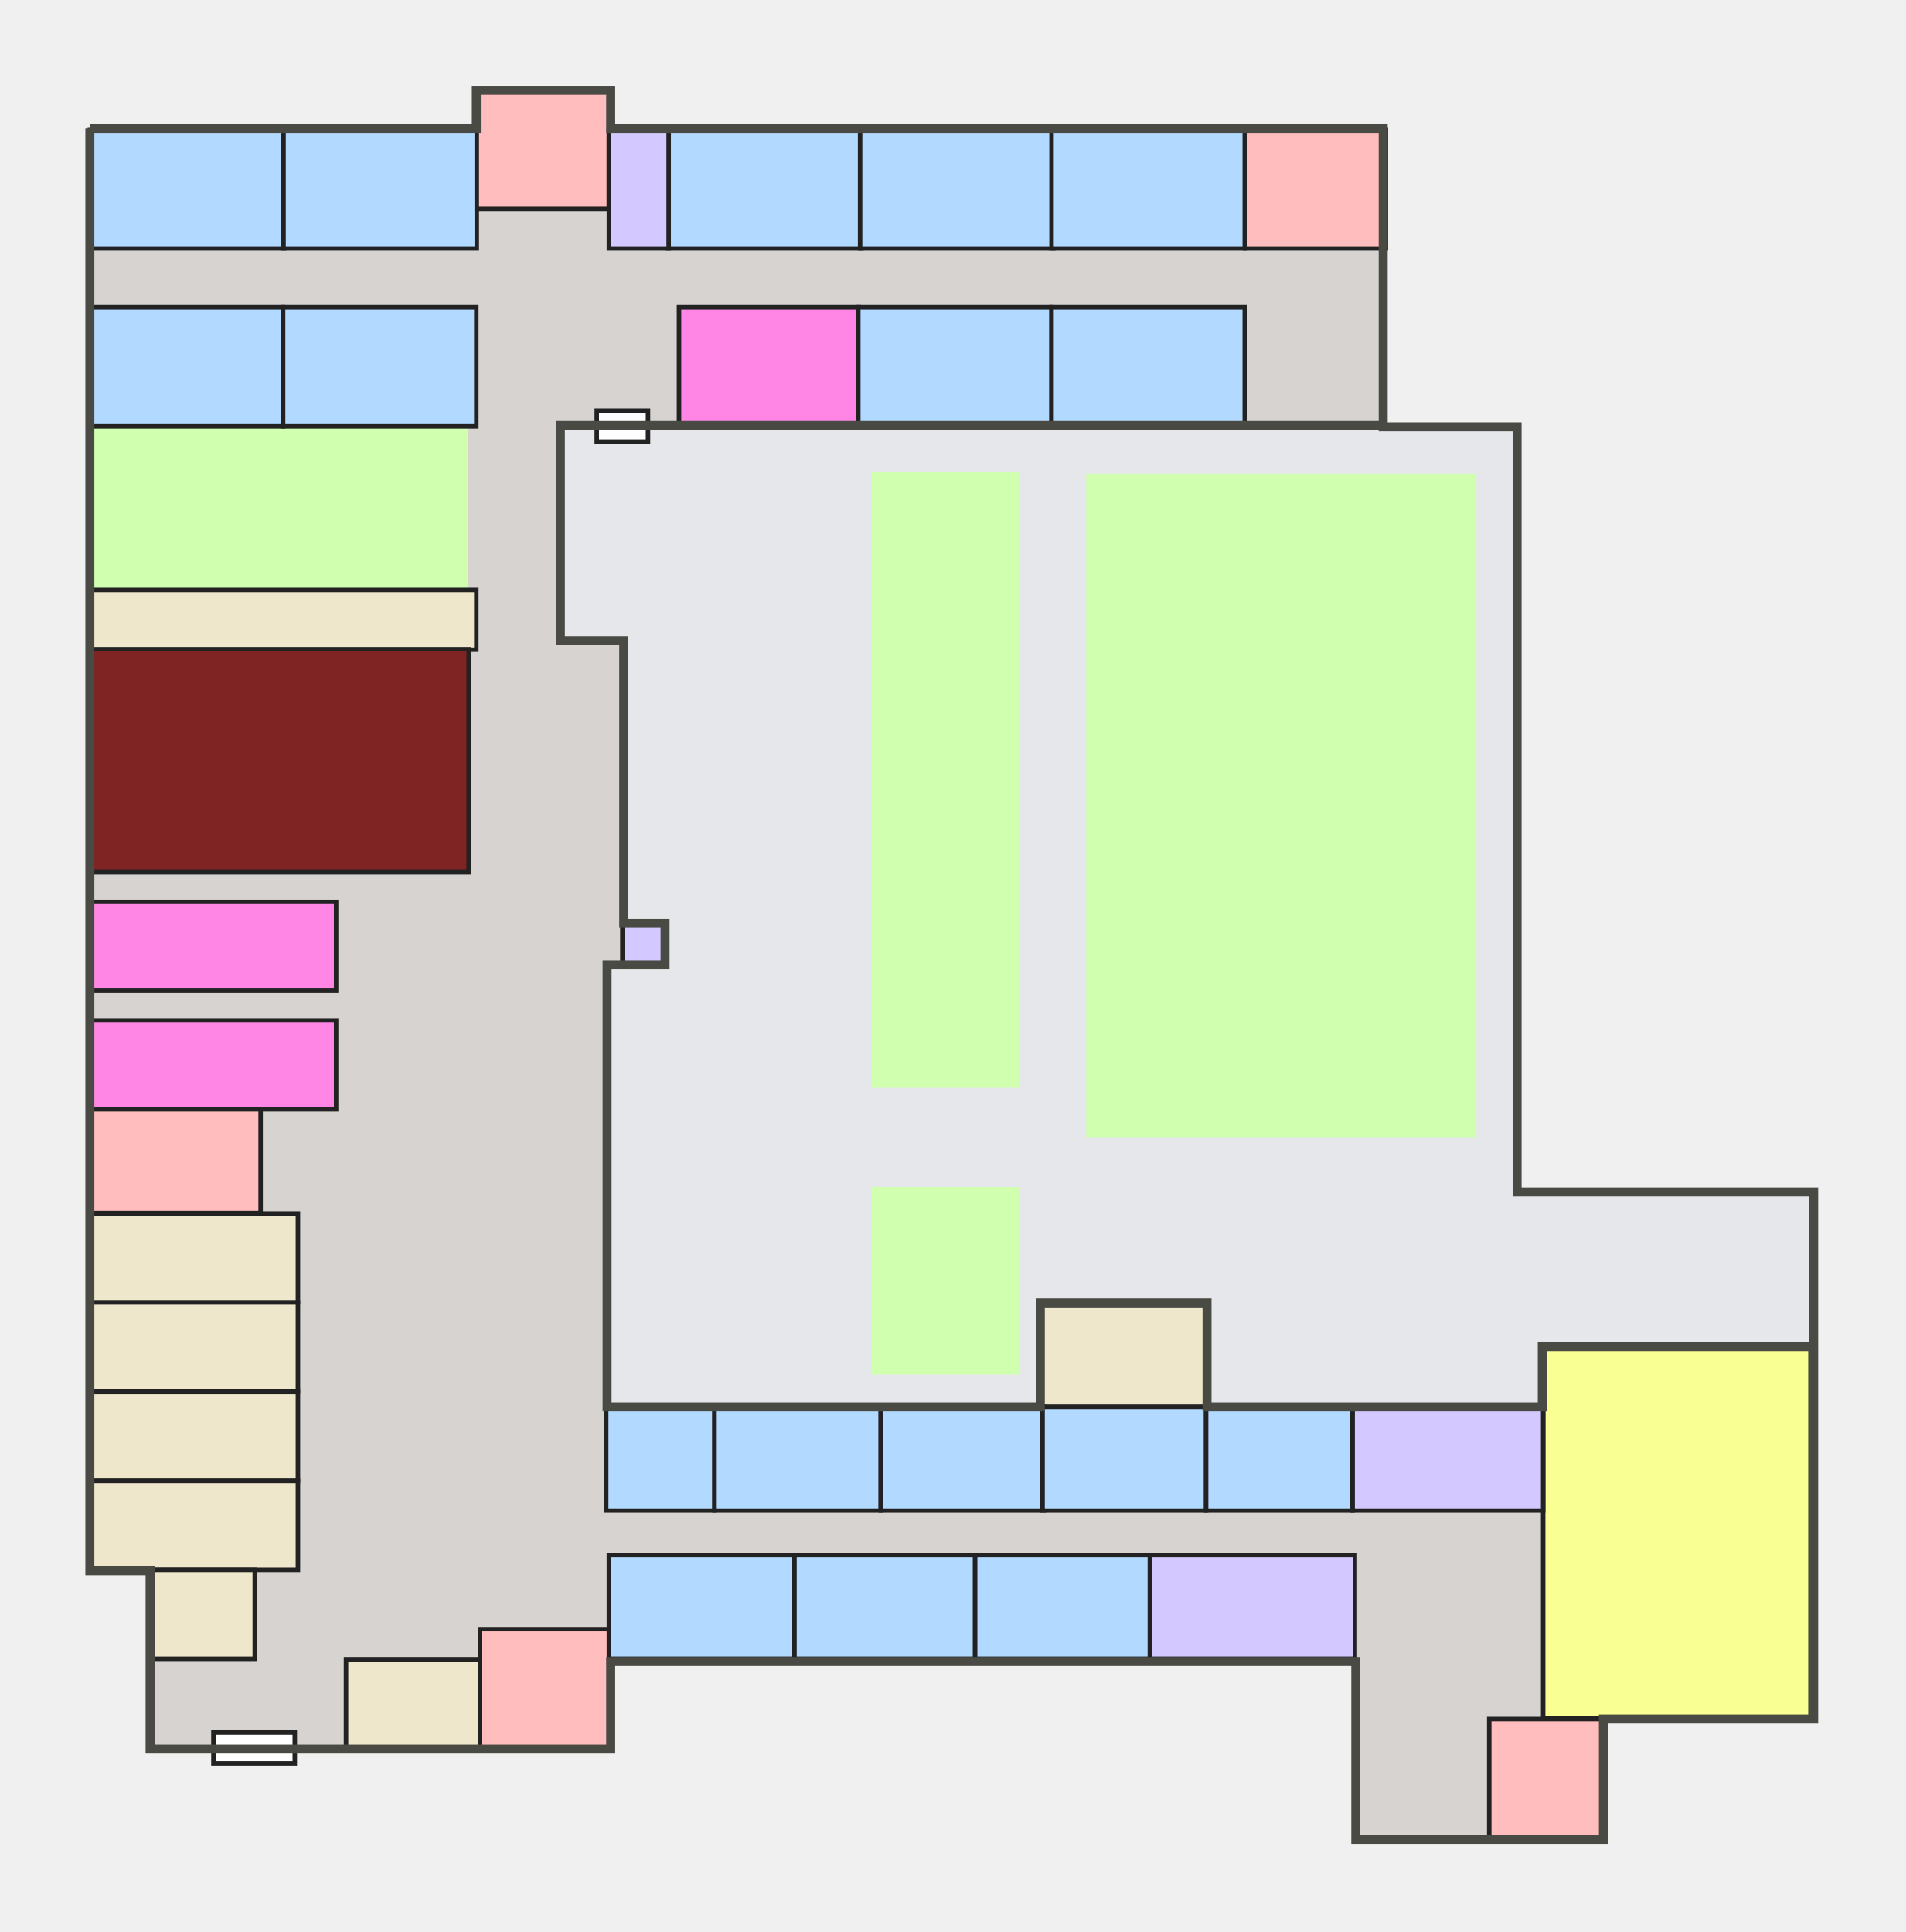
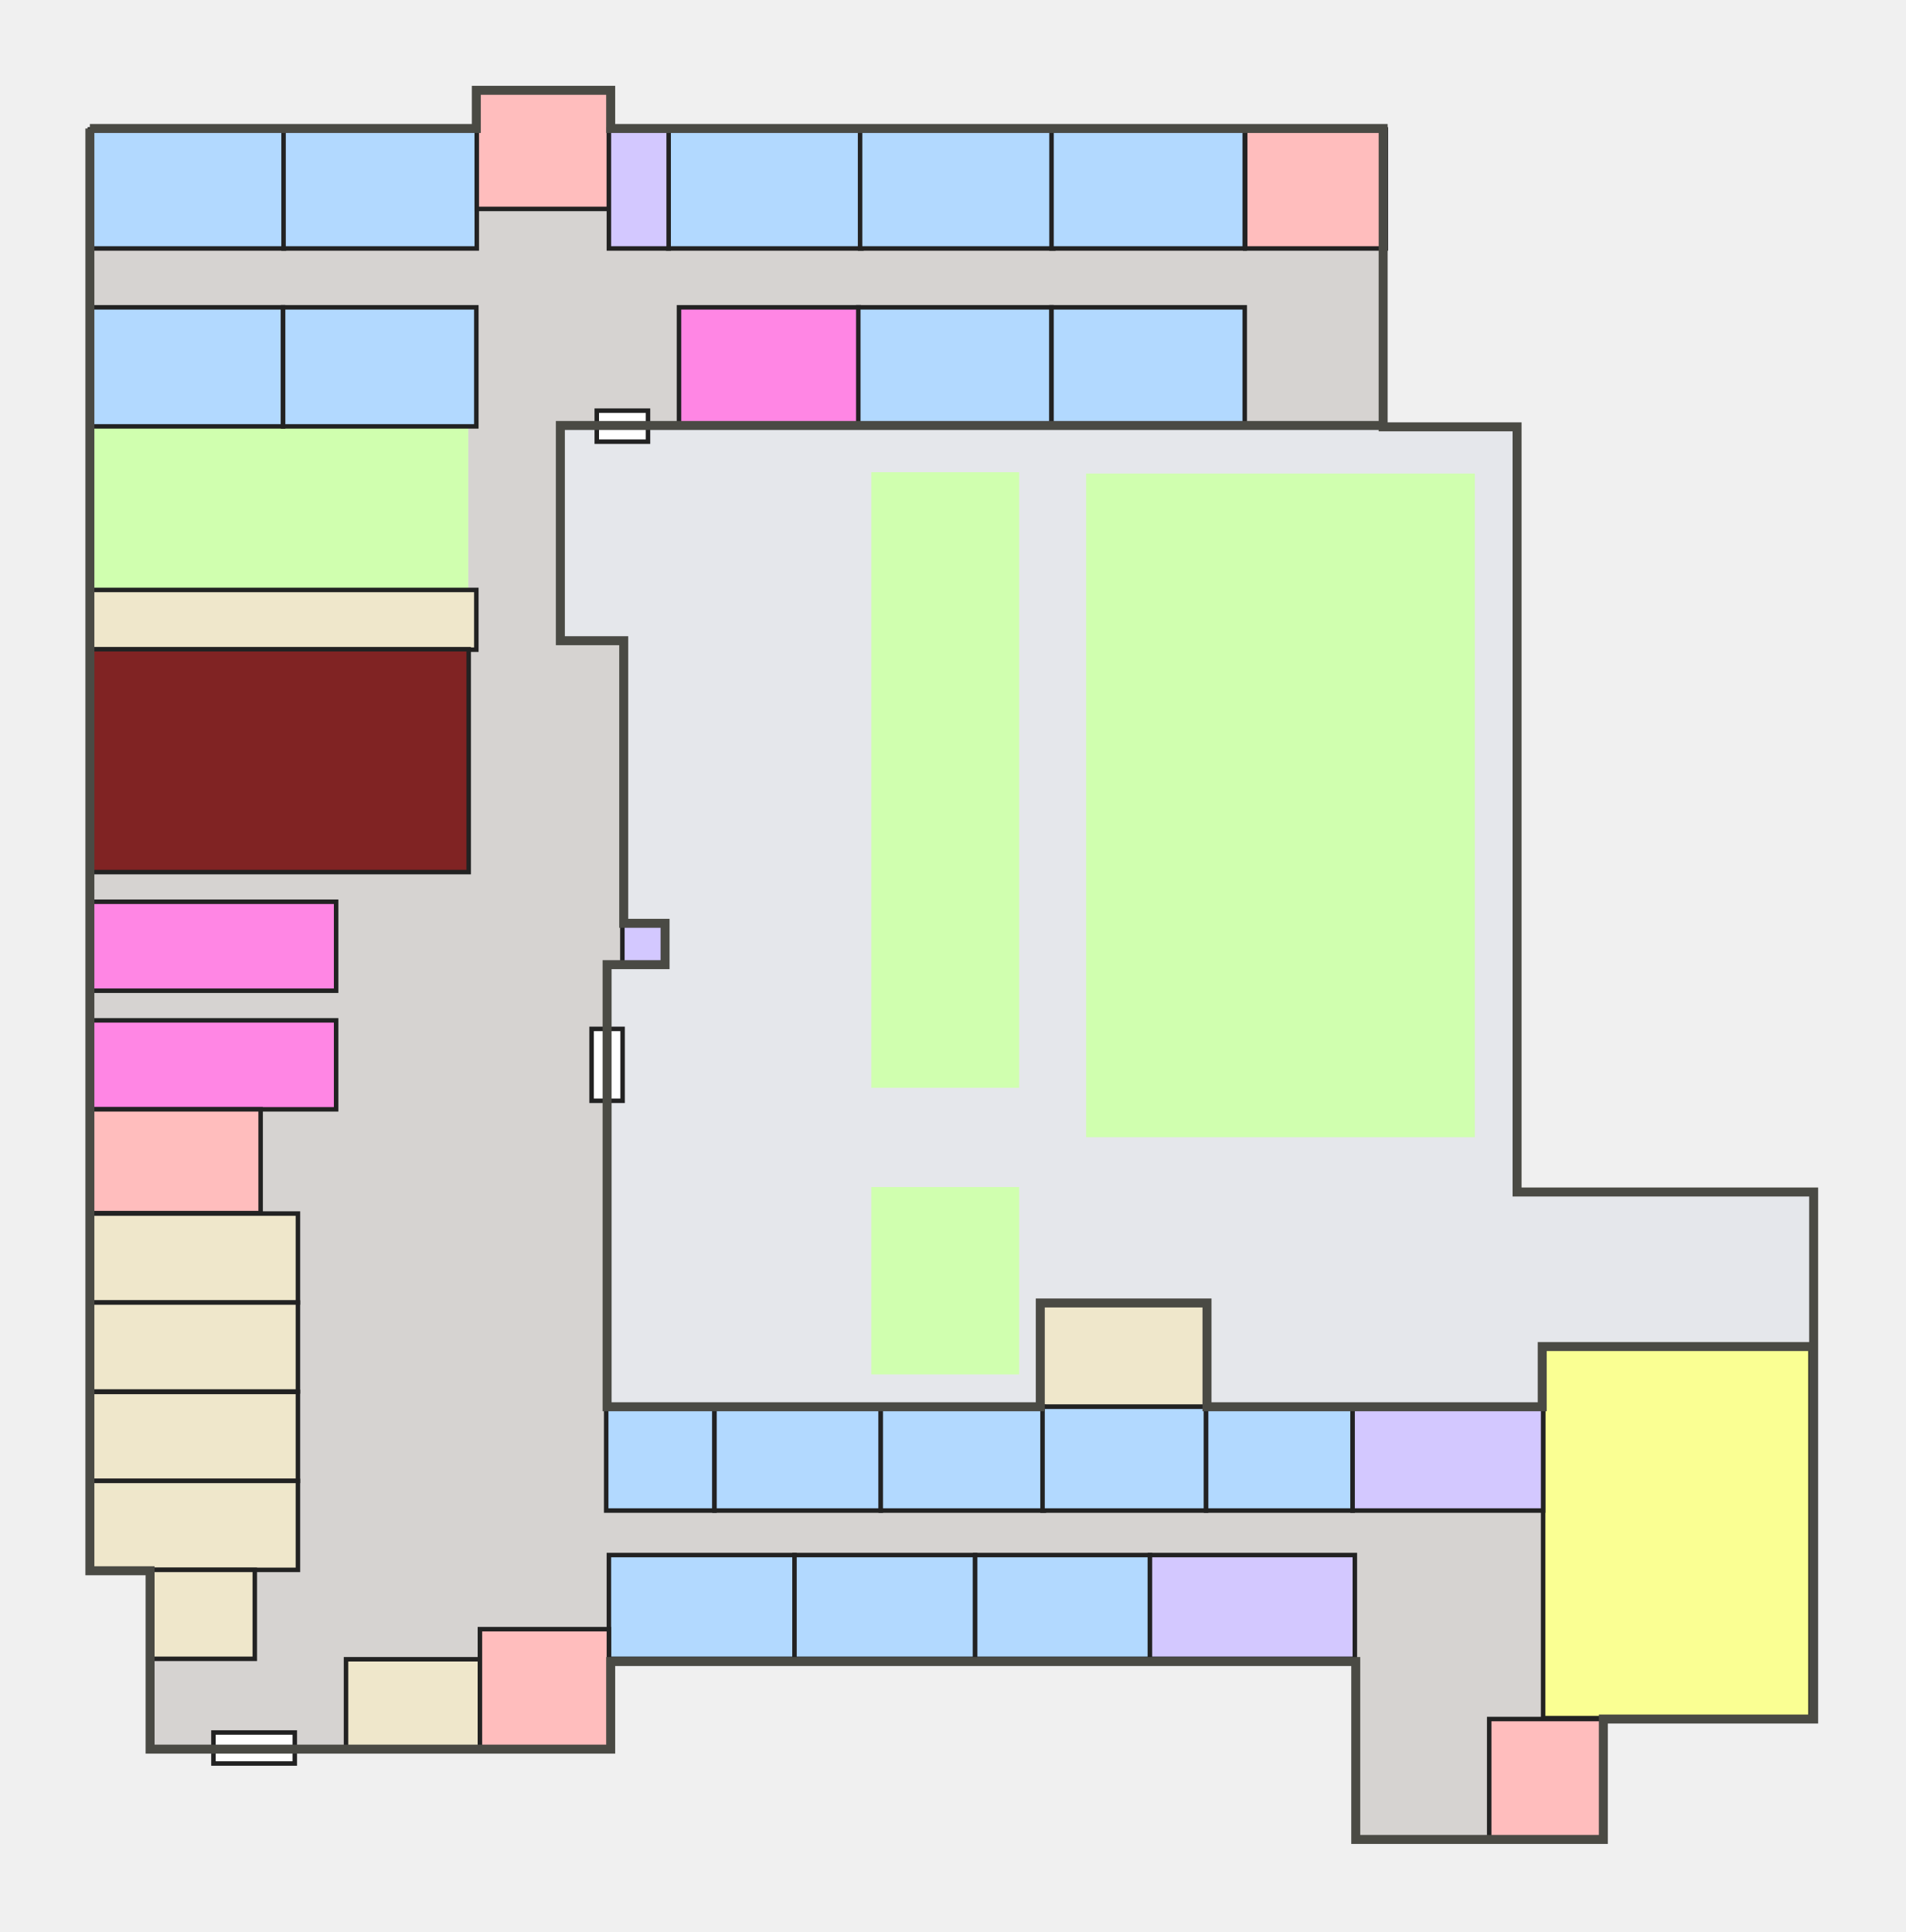
<svg xmlns="http://www.w3.org/2000/svg" viewBox="-20 -20 424 430" role="img" data-piso="1">
  <style>
    .espacio, .administrativo, .biblioteca, .auditorio, .bano, .escalera, .ascensor, .comedor, .sala, .puerta { stroke: #222; stroke-width: 1; }
    .comedor { fill: #ffbd59; } .sala { fill: #dbe4ee; } .puerta { fill: #ffffff; }
    .losa { fill: #e5e7eb; stroke: none; } .techo { fill: #d6d3d1; stroke: none; }
    .aula { fill: #b2d9ff; } .laboratorio { fill: #d3c8ff; } .auditorio { fill: #802323; }
    .administrativo { fill: #efe7cb; } .biblioteca { fill: #faff93; } .bano { fill: #ff86e4; }
    .escalera { fill: #ffbdbd; } .ascensor { fill: #d3c8ff; } .patio { fill: #d0ffaf; stroke: none; }
    .muro { fill: none; stroke: #4a4a44; stroke-width: 2; }
  </style>
  <g id="losas">
    <polygon id="losa-1" class="losa" data-clase="losa" points="0,8.6 86,8.6 86,0.1 115.9,0.1 115.9,8.6 287.8,8.6 287.8,75 317.6,75 317.6,245.3 383.6,245.3 383.6,362.6 336.8,362.6 336.8,389.4 281.7,389.4 281.7,349.8 115.9,349.8 115.9,369.3 13.4,369.3 13.4,329.6 0,329.6" />
    <polygon id="techo-1" class="techo" data-clase="techo" points="0,8.6 86,8.6 86,0.1 115.9,0.1 115.9,8.6 287.8,8.6 287.8,74.7 104.7,74.7 104.7,122.6 118.8,122.6 118.8,185.5 128,185.5 128,194.7 115.1,194.7 115.1,293.1 211.5,293.1 211.5,270 248.6,270 248.6,293.1 323.2,293.1 323.2,279.7 383.6,279.7 383.6,362.6 336.8,362.6 336.8,389.4 281.7,389.4 281.7,349.8 115.9,349.8 115.9,369.3 13.4,369.3 13.4,329.6 0,329.6 0,111.3 84.2,111.3 84.2,74.9 0,74.9" />
  </g>
  <g id="patios">
    <rect id="patio-1" class="patio" data-clase="patio" data-nombre="Jardín" x="0" y="74.9" width="84.2" height="36.4" />
    <rect id="patio-2" class="patio" data-clase="patio" data-nombre="Patio" x="173.9" y="85.1" width="32.9" height="137" />
    <rect id="patio-3" class="patio" data-clase="patio" data-nombre="Patio" x="221.7" y="85.4" width="86.5" height="147.7" />
    <rect id="patio-4" class="patio" data-clase="patio" data-nombre="Patio" x="173.9" y="244.2" width="32.9" height="41.7" />
  </g>
  <g id="espacios">
    <rect id="NUE-101" class="espacio aula" data-clase="aula" data-nombre="Aula 101" x="0" y="8.8" width="43.2" height="26.5" />
    <rect id="NUE-103" class="espacio aula" data-clase="aula" data-nombre="Aula 103" x="43.1" y="8.8" width="43" height="26.5" />
    <rect id="NUE-105" class="espacio aula" data-clase="aula" data-nombre="Aula 105" x="128.7" y="8.8" width="43" height="26.5" />
    <rect id="NUE-107" class="espacio aula" data-clase="aula" data-nombre="Aula 107" x="171.4" y="8.8" width="43" height="26.5" />
    <rect id="NUE-109" class="espacio aula" data-clase="aula" data-nombre="Aula 109" x="214" y="8.8" width="43" height="26.5" />
    <rect id="NUE-102" class="espacio aula" data-clase="aula" data-nombre="Aula 102" x="0" y="48.4" width="43" height="26.5" />
    <rect id="NUE-104" class="espacio aula" data-clase="aula" data-nombre="Aula 104" x="43" y="48.4" width="43" height="26.5" />
    <rect id="NUE-bano-1" class="bano" data-clase="bano" data-nombre="Baño" x="131.1" y="48.4" width="40" height="26.5" />
    <rect id="NUE-106" class="espacio aula" data-clase="aula" data-nombre="Aula 106" x="171" y="48.4" width="43" height="26.5" />
    <rect id="NUE-108" class="espacio aula" data-clase="aula" data-nombre="Aula 108" x="214" y="48.4" width="43" height="26.5" />
    <rect id="NUE-sala-profesores" class="administrativo" data-clase="administrativo" data-nombre="Sala de profesores" x="0" y="111.3" width="86" height="13.3" />
    <rect id="ANT-auditorio" class="auditorio" data-clase="auditorio" data-nombre="Auditorio" x="0" y="124.5" width="84.3" height="49.6" />
    <rect id="ANT-bano-1" class="bano" data-clase="bano" data-nombre="Baño" x="0" y="180.7" width="54.8" height="19.8" />
    <rect id="ANT-bano-2" class="bano" data-clase="bano" data-nombre="Baño" x="0" y="207.1" width="54.8" height="19.8" />
    <rect id="ANT-administrativo-1" class="administrativo" data-clase="administrativo" data-nombre="Administrativo" x="0" y="250.1" width="46.3" height="19.8" />
    <rect id="ANT-administrativo-2" class="administrativo" data-clase="administrativo" data-nombre="Administrativo" x="0" y="269.9" width="46.3" height="19.8" />
    <rect id="ANT-capilla" class="administrativo" data-clase="administrativo" data-nombre="Capilla" x="211.5" y="270" width="36.9" height="23.1" />
    <rect id="ANT-biblioteca" class="biblioteca" data-clase="biblioteca" data-nombre="Biblioteca" x="323.4" y="279.7" width="59.5" height="82.7" />
    <rect id="ANT-administrativo-3" class="administrativo" data-clase="administrativo" data-nombre="Administrativo" x="0" y="289.8" width="46.3" height="19.8" />
    <rect id="ANT-109" class="espacio aula" data-clase="aula" data-nombre="Aula 109" x="114.9" y="293.1" width="24.1" height="23.1" />
    <rect id="ANT-108" class="espacio aula" data-clase="aula" data-nombre="Aula 108" x="139" y="293.1" width="37" height="23.1" />
    <rect id="ANT-107" class="espacio aula" data-clase="aula" data-nombre="Aula 107" x="176" y="293.1" width="36.3" height="23.1" />
    <rect id="ANT-106" class="espacio aula" data-clase="aula" data-nombre="Aula 106" x="212" y="293.1" width="36.4" height="23.1" />
    <rect id="ANT-105" class="espacio aula" data-clase="aula" data-nombre="Aula 105" x="248.4" y="293.1" width="32.6" height="23.1" />
    <rect id="ANT-104" class="espacio laboratorio" data-clase="laboratorio" data-nombre="Aula 104 - Laboratorio 08" x="281" y="293.1" width="42.4" height="23.1" />
    <rect id="ANT-administrativo-4" class="administrativo" data-clase="administrativo" data-nombre="Administrativo" x="0" y="309.6" width="46.3" height="19.8" />
    <rect id="ANT-administrativo-5" class="administrativo" data-clase="administrativo" data-nombre="Administrativo" x="13.5" y="329.4" width="23.2" height="19.8" />
    <rect id="ANT-101" class="espacio aula" data-clase="aula" data-nombre="Aula 101" x="115.5" y="326.1" width="41.3" height="23.1" />
    <rect id="ANT-102" class="espacio aula" data-clase="aula" data-nombre="Aula 102" x="156.8" y="326.1" width="40.2" height="23.1" />
    <rect id="ANT-103" class="espacio aula" data-clase="aula" data-nombre="Aula 103" x="197" y="326.1" width="38.9" height="23.1" />
    <rect id="ANT-110" class="espacio laboratorio" data-clase="laboratorio" data-nombre="Aula 110 - Laboratorio 11" x="235.9" y="326.1" width="45.6" height="23.1" />
    <rect id="ANT-administrativo-6" class="administrativo" data-clase="administrativo" data-nombre="Administrativo" x="57" y="349.3" width="29.8" height="19.8" />
  </g>
  <g id="puertas">
    <rect id="entrada-2" class="puerta" data-clase="puerta" data-nombre="Puerta" x="112.8" y="71.4" width="11.4" height="6.9" />
+     <rect id="entrada-3" class="puerta" data-clase="puerta" data-nombre="Puerta" x="111.65" y="209" width="6.9" height="16" />
    <rect id="entrada-1" class="puerta" data-clase="puerta" data-nombre="Puerta" x="27.5" y="365.6" width="18.1" height="6.9" />
  </g>
  <g id="escaleras">
    <rect id="NUE-escalera-1" class="escalera" data-clase="escalera" data-nombre="Escalera" x="86.1" y="0" width="29.4" height="26.5" />
    <rect id="NUE-escalera-2" class="escalera" data-clase="escalera" data-nombre="Escalera" x="257.1" y="8.8" width="31.3" height="26.5" />
    <rect id="ANT-escalera-1" class="escalera" data-clase="escalera" data-nombre="Escalera" x="0" y="226.9" width="38" height="23.1" />
    <rect id="ANT-escalera-2" class="escalera" data-clase="escalera" data-nombre="Escalera" x="86.8" y="342.6" width="28.7" height="26.5" />
    <rect id="ANT-escalera-3" class="escalera" data-clase="escalera" data-nombre="Escalera" x="311.4" y="362.6" width="25.3" height="26.4" />
  </g>
  <g id="ascensores">
    <rect id="NUE-ascensor-1" class="ascensor" data-clase="ascensor" data-nombre="Ascensor" x="115.5" y="8.8" width="13.3" height="26.5" />
    <rect id="ANT-ascensor-1" class="ascensor" data-clase="ascensor" data-nombre="Ascensor" x="118.5" y="185.6" width="9.9" height="9.5" />
  </g>
  <g id="muros">
    <polyline id="muro-1" class="muro" fill="none" stroke="#4a4a44" stroke-width="2" points="0,8.6 86,8.6 86,0.1 115.9,0.1 115.9,8.6 287.8,8.6 287.8,75 317.6,75 317.6,245.3 383.6,245.3 383.6,362.6 336.8,362.6 336.8,389.4 281.7,389.4 281.7,349.8 115.9,349.8 115.9,369.3 13.4,369.3 13.4,329.6 0,329.6 0,8.6" />
    <polyline id="muro-2" class="muro" fill="none" stroke="#4a4a44" stroke-width="2" points="383.6,279.7 323.2,279.7 323.2,293.1 248.6,293.1 248.6,270 211.5,270 211.5,293.1 115.1,293.1 115.1,194.7 128,194.7 128,185.5 118.8,185.5 118.8,122.6 104.7,122.6 104.7,74.7 287,74.7 257.2,74.7" />
  </g>
</svg>
